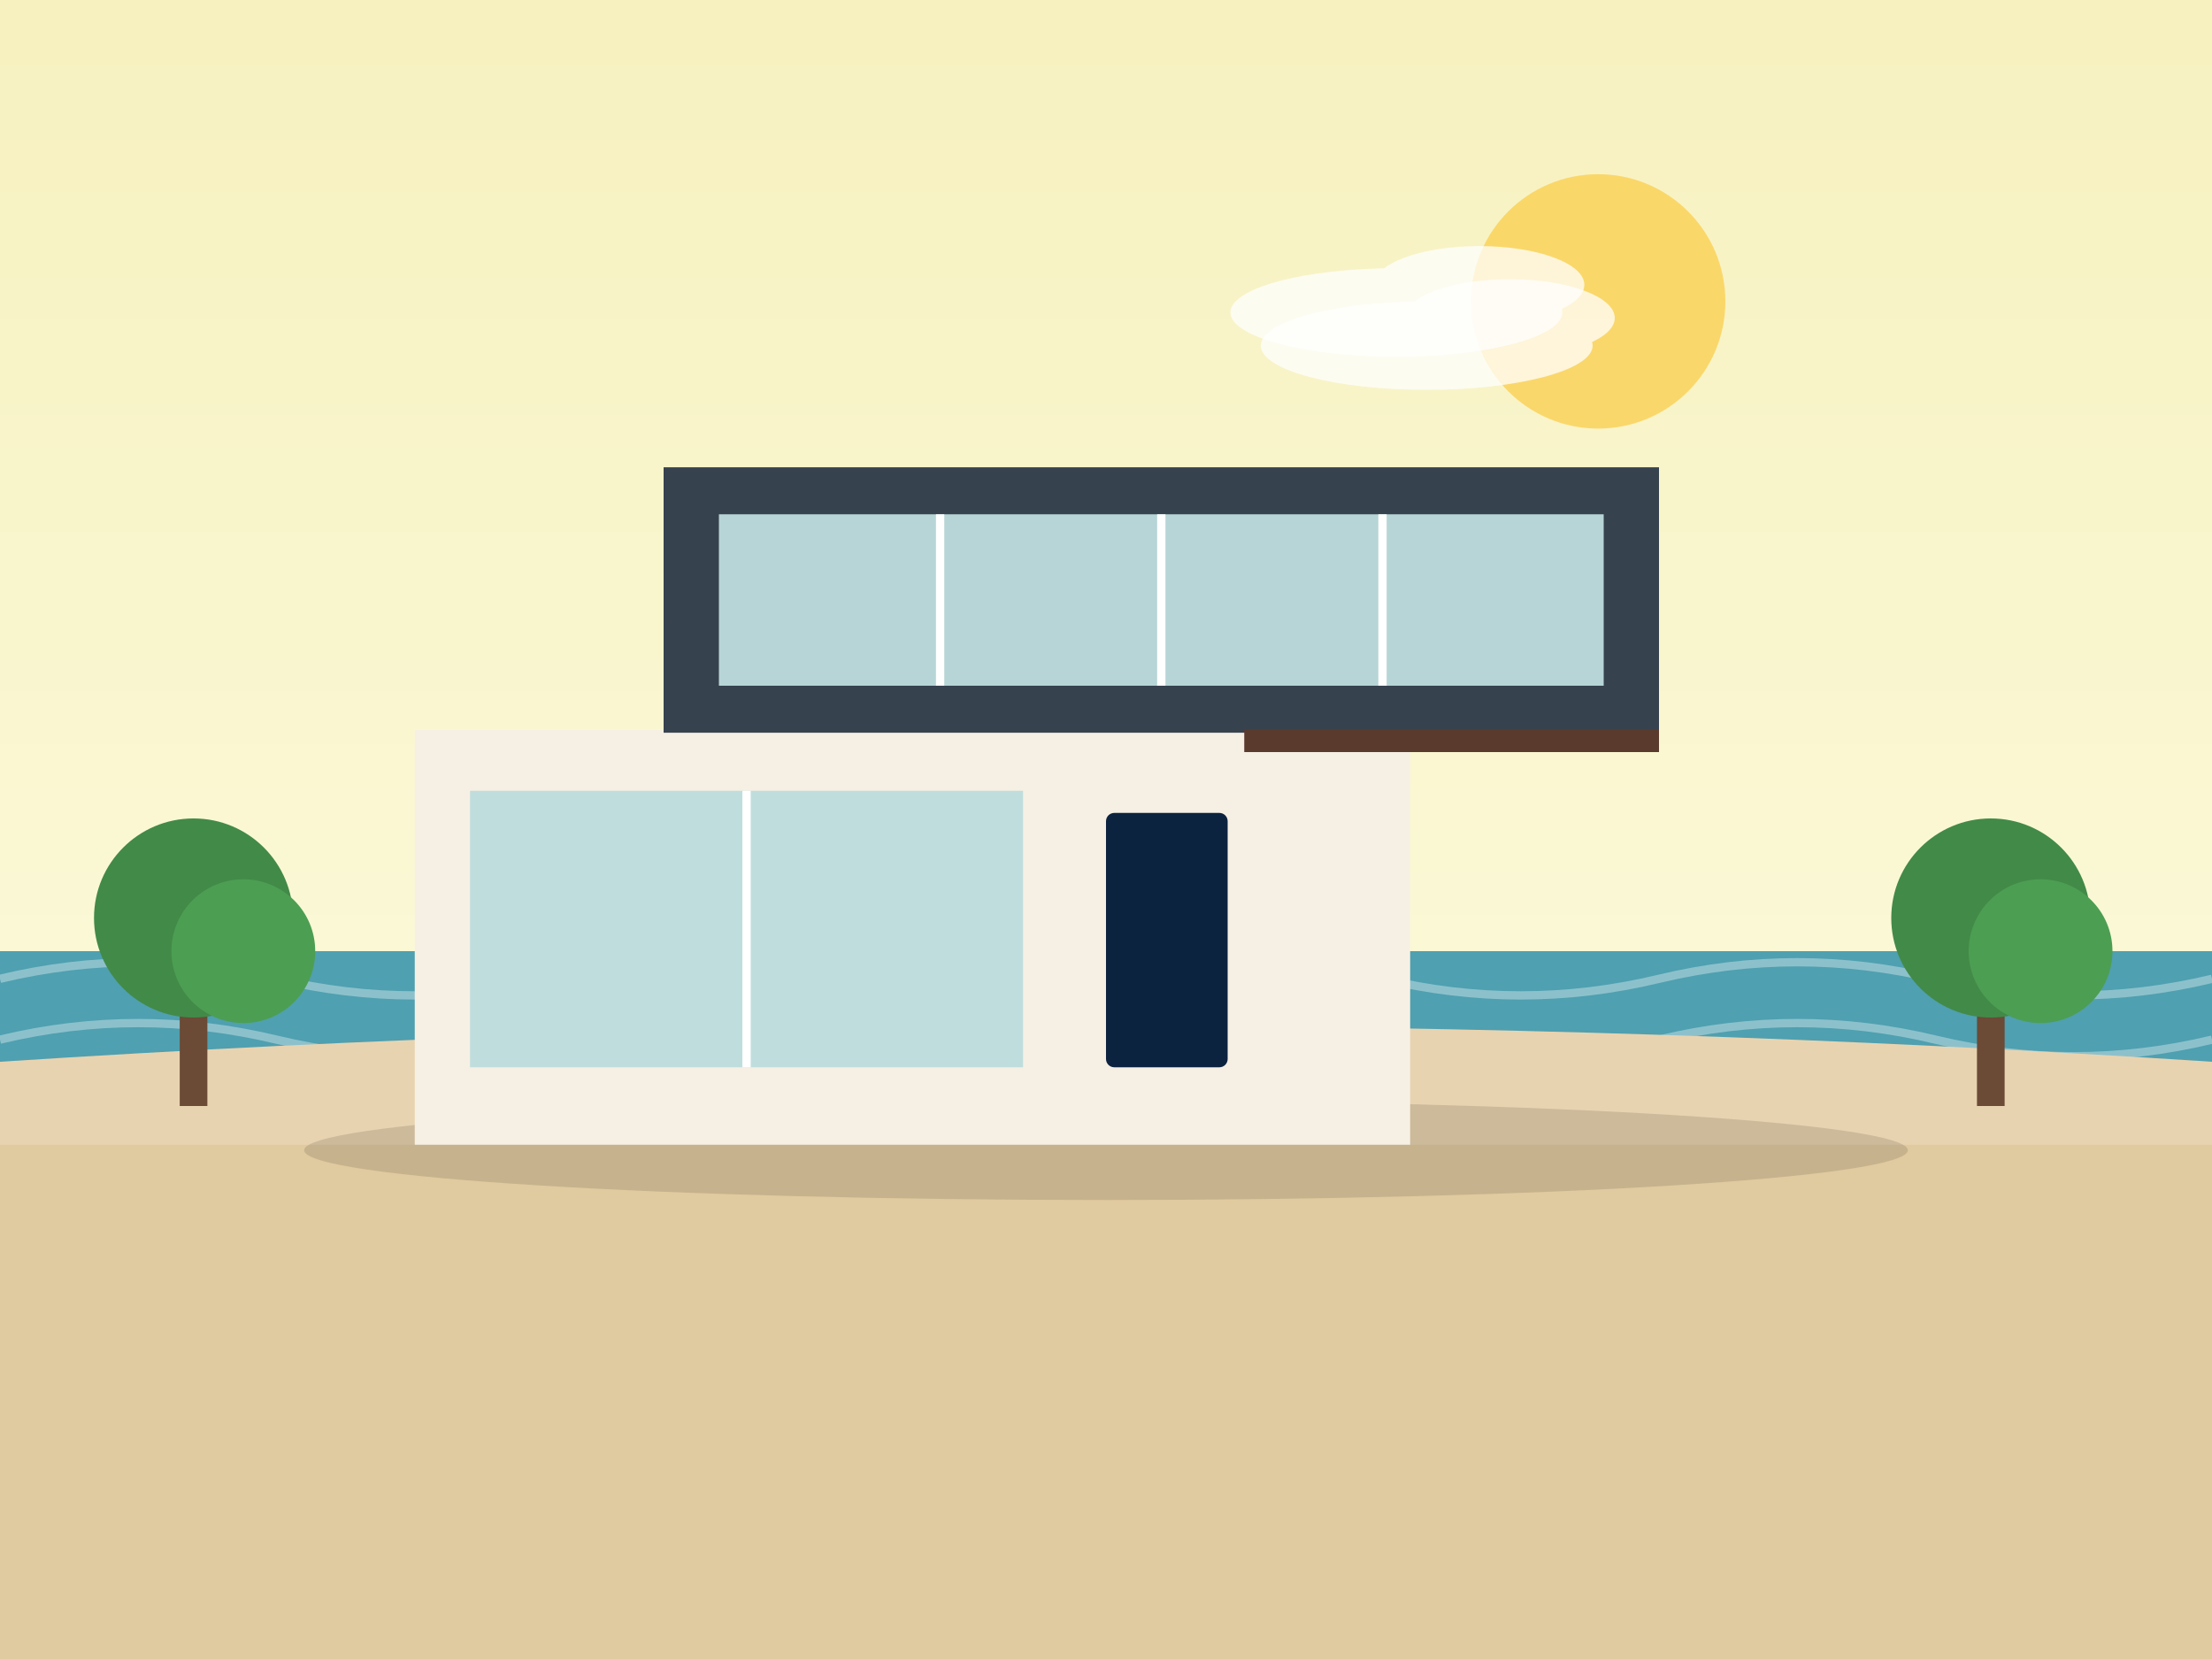
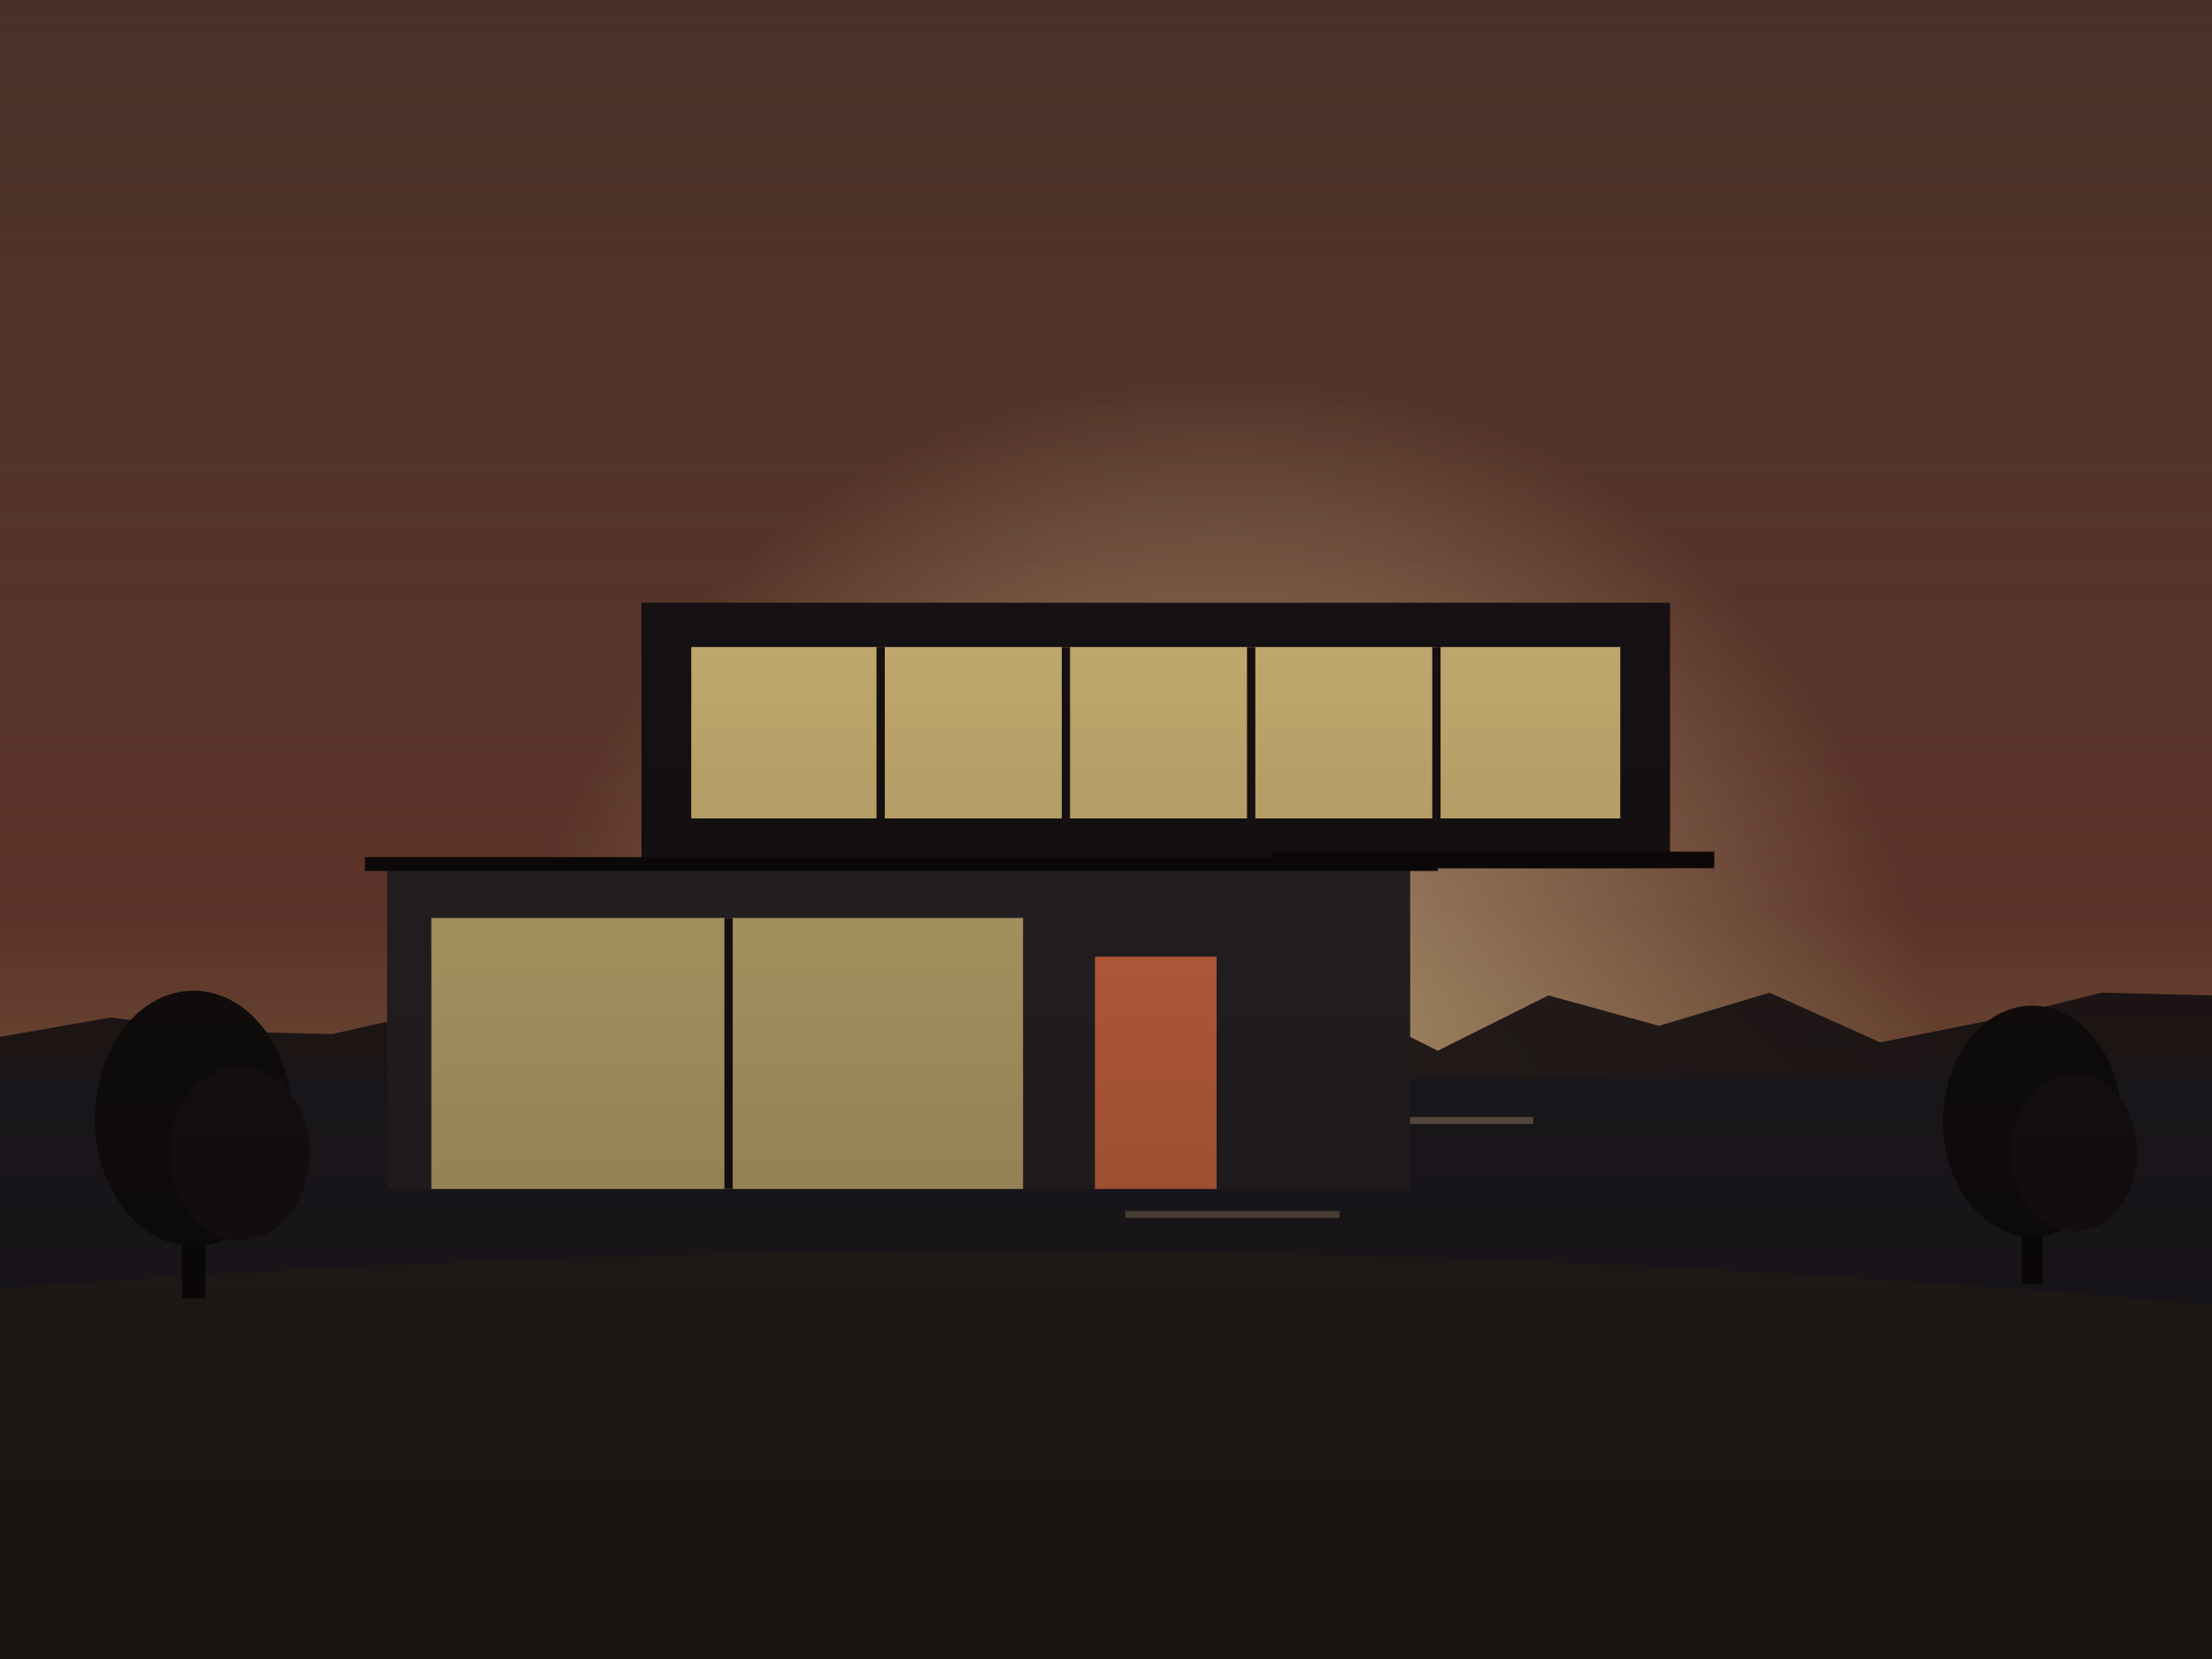
<svg xmlns="http://www.w3.org/2000/svg" viewBox="0 0 800 600" role="img" aria-label="Elevated cottage a short walk to the beach in Brigantine, NJ">
  <defs>
    <linearGradient id="s" x1="0" y1="0" x2="0" y2="1">
-       <stop offset="0" stop-color="hsl(53,78%,86%)" />
-       <stop offset="1" stop-color="hsl(63,95%,95%)" />
+       <stop offset="0" stop-color="hsl(18,28%,22%)" />
+       <stop offset=".55" stop-color="hsl(12,38%,34%)" />
+       <stop offset="1" stop-color="hsl(39,88%,72%)" />
+     </linearGradient>
+     <radialGradient id="g" cx="442" cy="396" r="260" gradientUnits="userSpaceOnUse">
+       <stop offset="0" stop-color="#ffe3a8" stop-opacity=".85" />
+       <stop offset="1" stop-color="#ffe3a8" stop-opacity="0" />
+     </radialGradient>
+     <linearGradient id="v" x1="0" y1="0" x2="0" y2="1">
+       <stop offset="0" stop-color="#000" stop-opacity="0" />
+       <stop offset="1" stop-color="#000" stop-opacity=".45" />
    </linearGradient>
  </defs>
  <rect width="800" height="600" fill="url(#s)" />
-   <circle cx="578" cy="109" r="46" fill="#fbd45f" opacity=".9" />
-   <g fill="#fff" opacity=".75">
-     <ellipse cx="505" cy="113" rx="60" ry="16" />
-     <ellipse cx="535" cy="103" rx="38" ry="14" />
-   </g>
-   <g fill="#fff" opacity=".75">
-     <ellipse cx="516" cy="125" rx="60" ry="16" />
-     <ellipse cx="546" cy="115" rx="38" ry="14" />
-   </g>
-   <g fill="#fff" opacity=".75">
-     <ellipse cx="322" cy="193" rx="60" ry="16" />
-     <ellipse cx="352" cy="183" rx="38" ry="14" />
-   </g>
-   <rect y="344" width="800" height="256" fill="hsl(190,38%,50%)" />
-   <path d="M0 354 q50 -12 100 0 t100 0 t100 0 t100 0 t100 0 t100 0 t100 0 t100 0" fill="none" stroke="#fff" stroke-opacity=".35" stroke-width="3" />
-   <path d="M0 376 q50 -12 100 0 t100 0 t100 0 t100 0 t100 0 t100 0 t100 0 t100 0" fill="none" stroke="#fff" stroke-opacity=".35" stroke-width="3" />
-   <path d="M0 398 q50 -12 100 0 t100 0 t100 0 t100 0 t100 0 t100 0 t100 0 t100 0" fill="none" stroke="#fff" stroke-opacity=".35" stroke-width="3" />
-   <path d="M0 420 q50 -12 100 0 t100 0 t100 0 t100 0 t100 0 t100 0 t100 0 t100 0" fill="none" stroke="#fff" stroke-opacity=".35" stroke-width="3" />
-   <path d="M0 442 q50 -12 100 0 t100 0 t100 0 t100 0 t100 0 t100 0 t100 0 t100 0" fill="none" stroke="#fff" stroke-opacity=".35" stroke-width="3" />
-   <path d="M0 464 q50 -12 100 0 t100 0 t100 0 t100 0 t100 0 t100 0 t100 0 t100 0" fill="none" stroke="#fff" stroke-opacity=".35" stroke-width="3" />
-   <path d="M0 384 Q400.0 358 800 384 V600 H0Z" fill="hsl(38,55%,80%)" />
-   <rect y="414" width="800" height="600" fill="hsl(40,50%,72%)" opacity=".6" />
-   <ellipse cx="400" cy="416" rx="290" ry="18" fill="#000" opacity=".12" />
-   <rect x="150" y="264" width="360" height="150" fill="#f6f0e4" />
-   <rect x="240" y="169" width="360" height="96" fill="#37424f" />
-   <rect x="260" y="186" width="320" height="62" fill="#bddcdc" opacity=".95" />
-   <path d="M340 186V248M420 186V248M500 186V248" stroke="#fff" stroke-width="3" />
-   <rect x="170" y="286" width="200" height="100" fill="#bddcdc" opacity=".95" />
-   <path d="M270 286V386" stroke="#fff" stroke-width="3" />
-   <rect x="400" y="294" width="44" height="92" rx="3" fill="#0c2340" />
-   <rect x="450" y="264" width="150" height="8" fill="#5b3a2e" />
-   <rect x="450" y="272" width="150" height="130" fill="#f6f0e4" opacity=".0" />
-   <rect x="65" y="354" width="10" height="46" fill="#6b4a36" />
-   <circle cx="70" cy="332" r="36" fill="hsl(125,35%,40%)" />
-   <circle cx="88" cy="344" r="26" fill="hsl(125,35%,46%)" />
-   <rect x="715" y="354" width="10" height="46" fill="#6b4a36" />
-   <circle cx="720" cy="332" r="36" fill="hsl(125,35%,40%)" />
-   <circle cx="738" cy="344" r="26" fill="hsl(125,35%,46%)" />
+   <rect width="800" height="600" fill="url(#g)" />
+   <path d="M0 396 L0 375 L40 368 L80 373 L120 374 L160 365 L200 379 L240 359 L280 367 L320 377 L360 368 L400 366 L440 378 L480 360 L520 380 L560 360 L600 371 L640 359 L680 377 L720 369 L760 359 L800 360 L800 396Z" fill="#1d1618" opacity=".9" />
+   <rect y="390" width="800" height="210" fill="#241f26" />
+   <rect x="377.5" y="404" width="177.0" height="2.5" fill="#ffd89a" opacity="0.38" />
+   <rect x="435.5" y="421" width="62.98" height="2.5" fill="#ffd89a" opacity="0.35" />
+   <rect x="407.0" y="438" width="77.44" height="2.5" fill="#ffd89a" opacity="0.32" />
+   <rect x="402.0" y="455" width="77.08" height="2.5" fill="#ffd89a" opacity="0.29" />
+   <rect x="370.0" y="472" width="50.16" height="2.5" fill="#ffd89a" opacity="0.26" />
+   <rect x="405.0" y="489" width="78.4" height="2.5" fill="#ffd89a" opacity="0.23" />
+   <rect x="319.5" y="506" width="138.88" height="2.5" fill="#ffd89a" opacity="0.2" />
+   <rect x="408.5" y="523" width="81.78" height="2.5" fill="#ffd89a" opacity="0.17" />
+   <rect x="349.5" y="540" width="95.16" height="2.5" fill="#ffd89a" opacity="0.14" />
+   <path d="M0 466 Q400.0 436 800 472 V600 H0Z" fill="#2c2420" />
+   <rect x="140" y="312" width="370" height="118" fill="#2d2629" />
+   <rect x="232" y="218" width="372" height="96" fill="#1a1416" />
+   <rect x="250" y="234" width="336" height="62" fill="#f8d98c" opacity=".92" />
+   <rect x="317" y="234" width="3" height="62" fill="#1a1416" />
+   <rect x="384" y="234" width="3" height="62" fill="#1a1416" />
+   <rect x="451" y="234" width="3" height="62" fill="#1a1416" />
+   <rect x="518" y="234" width="3" height="62" fill="#1a1416" />
+   <rect x="156" y="332" width="214" height="98" fill="#f8d98c" opacity=".85" />
+   <rect x="262" y="332" width="3" height="98" fill="#1a1416" />
+   <rect x="396" y="346" width="44" height="84" fill="#e8744a" />
+   <rect x="460" y="308" width="160" height="6" fill="#0f0b0c" />
+   <rect x="132" y="310" width="388" height="5" fill="#0f0b0c" />
+   <rect x="65.8" y="427.6" width="8.4" height="42.0" fill="#0f0b0c" />
+   <ellipse cx="70" cy="404.5" rx="35.7" ry="46.2" fill="#14100f" />
+   <ellipse cx="86.8" cy="417.1" rx="25.2" ry="31.5" fill="#1a1514" />
+   <rect x="731.2" y="426.4" width="7.6" height="38.0" fill="#0f0b0c" />
+   <ellipse cx="735" cy="405.5" rx="32.3" ry="41.8" fill="#14100f" />
+   <ellipse cx="750.2" cy="416.9" rx="22.8" ry="28.5" fill="#1a1514" />
+   <rect width="800" height="600" fill="url(#v)" />
</svg>
